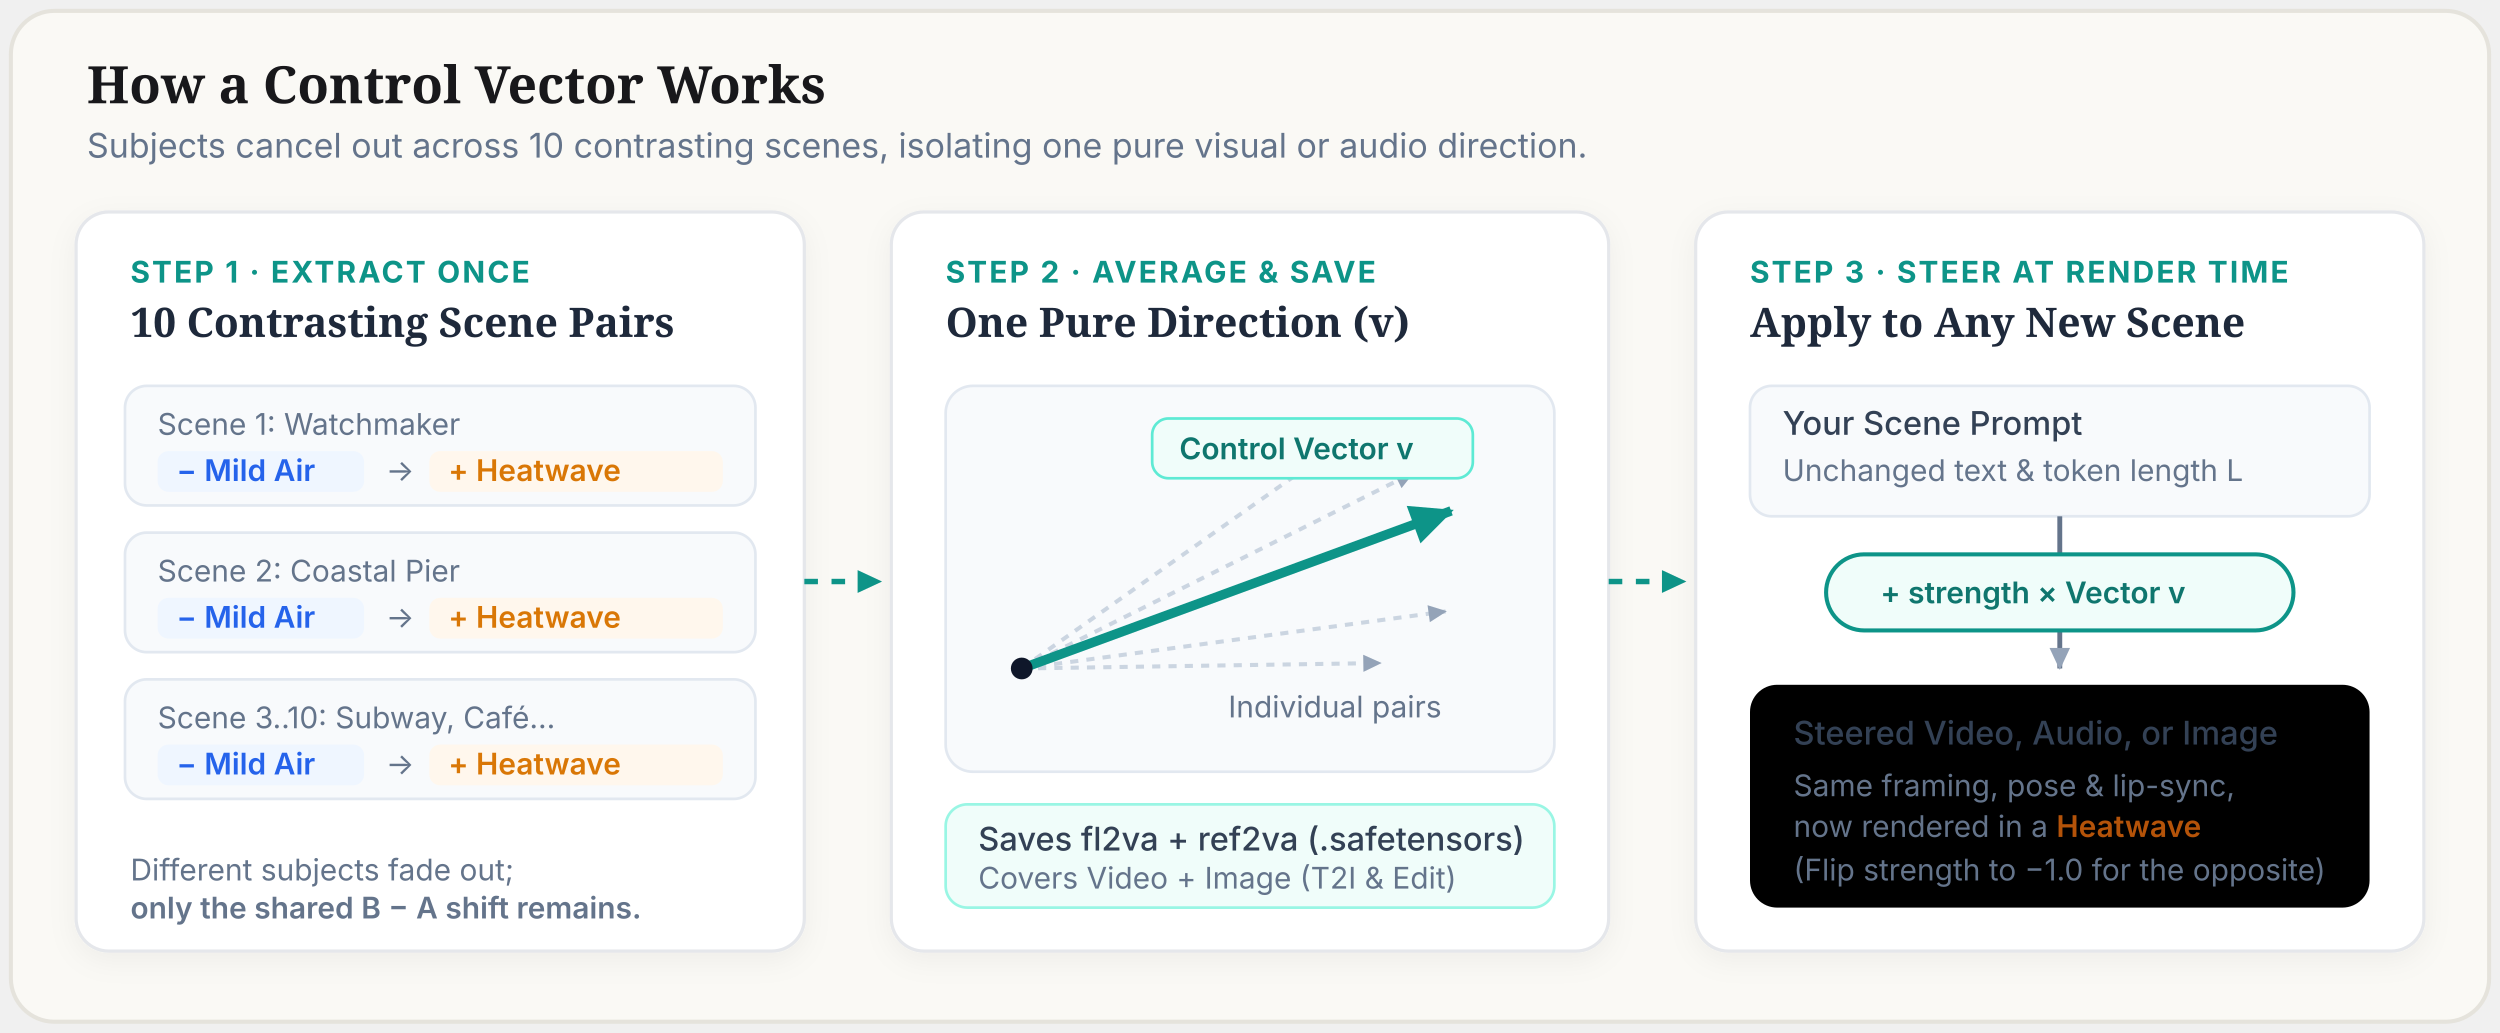
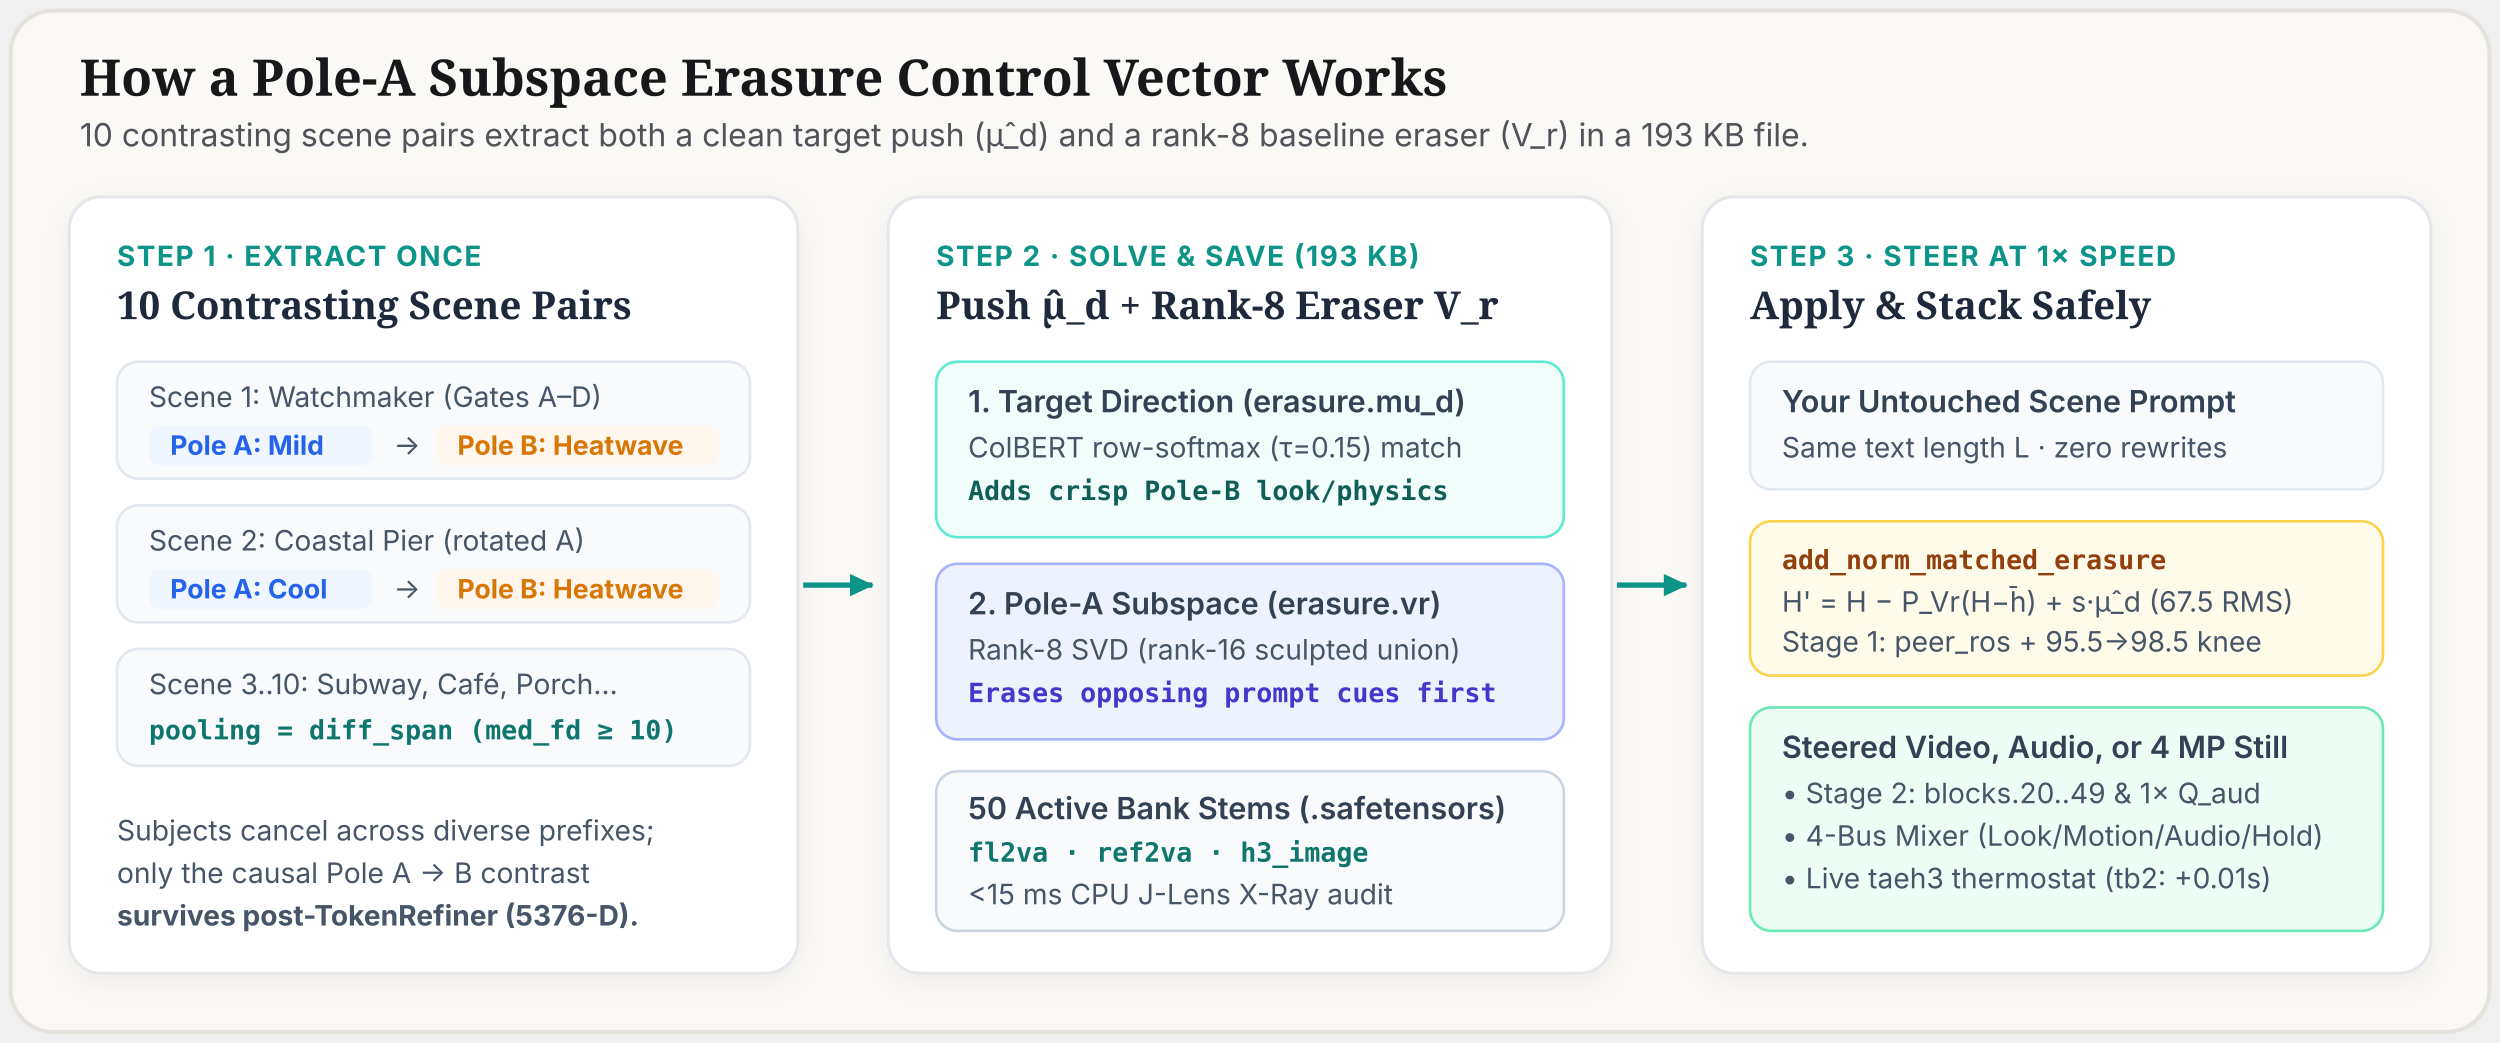
- <svg xmlns="http://www.w3.org/2000/svg" viewBox="0 0 920 380" width="100%" height="100%" role="img" aria-label="Visual explainer of how 10 prompt pairs extract a clean control vector and steer video generation">
+ <svg xmlns="http://www.w3.org/2000/svg" viewBox="0 0 940 392" width="100%" height="100%" role="img" aria-label="How 10 prompt pairs extract a Pole-A Subspace Erasure control vector across fl2va, ref2va, and h3_image">
  <defs>
    <filter id="cardShadow" x="-4%" y="-4%" width="108%" height="112%">
      <feDropShadow dx="0" dy="3" stdDeviation="5" flood-color="#0f172a" flood-opacity="0.05" />
    </filter>
    <marker id="arrowSlate" viewBox="0 0 10 10" refX="8" refY="5" markerWidth="6" markerHeight="6" orient="auto-start-reverse">
      <path d="M 1 1.5 L 8.5 5 L 1 8.5 z" fill="#94a3b8" />
    </marker>
    <marker id="arrowTeal" viewBox="0 0 10 10" refX="8" refY="5" markerWidth="6" markerHeight="6" orient="auto-start-reverse">
      <path d="M 1 1.5 L 8.5 5 L 1 8.5 z" fill="#0d9488" />
    </marker>
-     <marker id="arrowAmber" viewBox="0 0 10 10" refX="8" refY="5" markerWidth="6" markerHeight="6" orient="auto-start-reverse">
-       <path d="M 1 1.5 L 8.5 5 L 1 8.5 z" fill="#d97706" />
-     </marker>
  </defs>
  <style>
-     .canvas { fill: #faf9f5; stroke: #e5e3dc; stroke-width: 1.5; rx: 16px; }
-     .card { fill: #ffffff; stroke: #e5e7eb; stroke-width: 1.2; rx: 12px; filter: url(#cardShadow); }
-     .heading { font-family: Georgia, "Newsreader", "Charter", serif; font-size: 19px; font-weight: 600; fill: #18181b; }
-     .subhead { font-family: "Plus Jakarta Sans", -apple-system, BlinkMacSystemFont, "Segoe UI", sans-serif; font-size: 12.5px; fill: #64748b; }
-     .step-num { font-family: "Plus Jakarta Sans", -apple-system, BlinkMacSystemFont, "Segoe UI", sans-serif; font-size: 11px; font-weight: 700; fill: #0d9488; letter-spacing: 0.8px; }
-     .card-title { font-family: Georgia, "Newsreader", "Charter", serif; font-size: 15px; font-weight: 600; fill: #1e293b; }
-     .label { font-family: "Plus Jakarta Sans", -apple-system, BlinkMacSystemFont, "Segoe UI", sans-serif; font-size: 12px; font-weight: 500; fill: #334155; }
-     .caption { font-family: "Plus Jakarta Sans", -apple-system, BlinkMacSystemFont, "Segoe UI", sans-serif; font-size: 11px; fill: #64748b; }
-     .pill-txt { font-family: "Plus Jakarta Sans", -apple-system, BlinkMacSystemFont, "Segoe UI", sans-serif; font-size: 11px; font-weight: 600; }
- 
-     /* Subtle editorial animations */
-     .cancel-subj {
-       animation: subjFade 4.5s ease-in-out infinite;
-     }
-     .keep-axis {
-       animation: axisPulse 4.5s ease-in-out infinite;
-     }
-     .fan-line {
-       animation: fanConverge 4.5s ease-in-out infinite;
-     }
-     .flow-connector {
-       stroke-dasharray: 5 5;
-       animation: flowDots 1.8s linear infinite;
-     }
-     .steer-glow {
-       animation: warmShift 4.5s ease-in-out infinite;
-     }
- 
-     @keyframes subjFade {
-       0%, 20% { opacity: 0.9; }
-       50%, 80% { opacity: 0.25; }
-       100% { opacity: 0.9; }
-     }
-     @keyframes axisPulse {
-       0%, 20% { transform: scale(1); }
-       50%, 80% { transform: scale(1.03); }
-       100% { transform: scale(1); }
-     }
-     @keyframes fanConverge {
-       0%, 20% { opacity: 0.75; }
-       55%, 85% { opacity: 0.18; }
-       100% { opacity: 0.75; }
-     }
-     @keyframes flowDots {
-       from { stroke-dashoffset: 20; }
-       to { stroke-dashoffset: 0; }
-     }
-     @keyframes warmShift {
-       0%, 25% { fill: #f1f5f9; stroke: #cbd5e1; }
-       55%, 85% { fill: #fffbeb; stroke: #f59e0b; }
-       100% { fill: #f1f5f9; stroke: #cbd5e1; }
-     }
-     @media (prefers-reduced-motion: reduce) {
-       .cancel-subj, .keep-axis, .fan-line, .flow-connector, .steer-glow { animation: none; }
-     }
+     .canvas { fill: #faf9f5; stroke: #e5e3dc; stroke-width: 1.5; }
+     .card { fill: #ffffff; stroke: #e5e7eb; stroke-width: 1.2; filter: url(#cardShadow); }
+     .heading { font-family: Georgia, "Newsreader", "Charter", serif; font-size: 19px; font-weight: 700; fill: #18181b; }
+     .subhead { font-family: "Plus Jakarta Sans", -apple-system, BlinkMacSystemFont, "Segoe UI", sans-serif; font-size: 12px; fill: #52525b; }
+     .step-num { font-family: "Plus Jakarta Sans", -apple-system, BlinkMacSystemFont, "Segoe UI", sans-serif; font-size: 10.5px; font-weight: 700; fill: #0d9488; letter-spacing: 0.6px; }
+     .card-title { font-family: Georgia, "Newsreader", "Charter", serif; font-size: 14.5px; font-weight: 700; fill: #1e293b; }
+     .label { font-family: "Plus Jakarta Sans", -apple-system, BlinkMacSystemFont, "Segoe UI", sans-serif; font-size: 11.5px; font-weight: 600; fill: #334155; }
+     .caption { font-family: "Plus Jakarta Sans", -apple-system, BlinkMacSystemFont, "Segoe UI", sans-serif; font-size: 10.6px; fill: #475569; }
+     .pill-txt { font-family: "Plus Jakarta Sans", -apple-system, BlinkMacSystemFont, "Segoe UI", sans-serif; font-size: 10px; font-weight: 700; }
+     .mono { font-family: ui-monospace, "SFMono-Regular", Menlo, Consolas, monospace; font-size: 10px; font-weight: 600; }
  </style>
-   <rect x="4" y="4" width="912" height="372" class="canvas" />
-   <text x="32" y="38" class="heading">How a Control Vector Works</text>
-   <text x="32" y="58" class="subhead">Subjects cancel out across 10 contrasting scenes, isolating one pure visual or audio direction.</text>
-   <rect x="28" y="78" width="268" height="272" class="card" />
-   <text x="48" y="104" class="step-num">STEP 1 · EXTRACT ONCE</text>
-   <text x="48" y="124" class="card-title">10 Contrasting Scene Pairs</text>
-   <rect x="46" y="142" width="232" height="44" rx="8" fill="#f8fafc" stroke="#e2e8f0" />
-   <text x="58" y="160" class="caption cancel-subj">Scene 1: Watchmaker</text>
-   <rect x="58" y="166" width="76" height="15" rx="4" fill="#eff6ff" />
-   <text x="65" y="177" class="pill-txt" fill="#2563eb" font-size="9.5">− Mild Air</text>
-   <text x="142" y="177" class="caption">→</text>
-   <rect x="158" y="166" width="108" height="15" rx="4" fill="#fff7ed" />
-   <text x="165" y="177" class="pill-txt" fill="#d97706" font-size="9.5">+ Heatwave</text>
-   <rect x="46" y="196" width="232" height="44" rx="8" fill="#f8fafc" stroke="#e2e8f0" />
-   <text x="58" y="214" class="caption cancel-subj">Scene 2: Coastal Pier</text>
-   <rect x="58" y="220" width="76" height="15" rx="4" fill="#eff6ff" />
-   <text x="65" y="231" class="pill-txt" fill="#2563eb" font-size="9.5">− Mild Air</text>
-   <text x="142" y="231" class="caption">→</text>
-   <rect x="158" y="220" width="108" height="15" rx="4" fill="#fff7ed" />
-   <text x="165" y="231" class="pill-txt" fill="#d97706" font-size="9.5">+ Heatwave</text>
-   <rect x="46" y="250" width="232" height="44" rx="8" fill="#f8fafc" stroke="#e2e8f0" />
-   <text x="58" y="268" class="caption cancel-subj">Scene 3..10: Subway, Café...</text>
-   <rect x="58" y="274" width="76" height="15" rx="4" fill="#eff6ff" />
-   <text x="65" y="285" class="pill-txt" fill="#2563eb" font-size="9.5">− Mild Air</text>
-   <text x="142" y="285" class="caption">→</text>
-   <rect x="158" y="274" width="108" height="15" rx="4" fill="#fff7ed" />
-   <text x="165" y="285" class="pill-txt" fill="#d97706" font-size="9.5">+ Heatwave</text>
-   <text x="48" y="324" class="caption">Different subjects fade out;</text>
-   <text x="48" y="338" class="caption" fill="#0d9488" font-weight="600">only the shared B − A shift remains.</text>
-   <line x1="296" y1="214" x2="324" y2="214" stroke="#0d9488" stroke-width="2" class="flow-connector" marker-end="url(#arrowTeal)" />
-   <rect x="328" y="78" width="264" height="272" class="card" />
-   <text x="348" y="104" class="step-num">STEP 2 · AVERAGE &amp; SAVE</text>
-   <text x="348" y="124" class="card-title">One Pure Direction (v)</text>
-   <rect x="348" y="142" width="224" height="142" rx="10" fill="#f8fafc" stroke="#e2e8f0" />
-   <line x1="376" y1="246" x2="495" y2="162" stroke="#cbd5e1" stroke-width="1.5" stroke-dasharray="3 3" class="fan-line" marker-end="url(#arrowSlate)" />
-   <line x1="376" y1="246" x2="520" y2="174" stroke="#cbd5e1" stroke-width="1.5" stroke-dasharray="3 3" class="fan-line" marker-end="url(#arrowSlate)" />
-   <line x1="376" y1="246" x2="532" y2="225" stroke="#cbd5e1" stroke-width="1.5" stroke-dasharray="3 3" class="fan-line" marker-end="url(#arrowSlate)" />
-   <line x1="376" y1="246" x2="508" y2="244" stroke="#cbd5e1" stroke-width="1.5" stroke-dasharray="3 3" class="fan-line" marker-end="url(#arrowSlate)" />
-   <text x="452" y="264" class="caption" font-size="10">Individual pairs</text>
-   <line x1="376" y1="246" x2="534" y2="188" stroke="#0d9488" stroke-width="3.5" marker-end="url(#arrowTeal)" />
-   <circle cx="376" cy="246" r="4" fill="#0f172a" />
-   <rect x="424" y="154" width="118" height="22" rx="6" fill="#f0fdfa" stroke="#5eead4" />
-   <text x="434" y="169" class="pill-txt" fill="#0f766e">Control Vector v</text>
-   <rect x="348" y="296" width="224" height="38" rx="8" fill="#f0fdfa" stroke="#99f6e4" />
-   <text x="360" y="313" class="label" fill="#115e59" font-weight="600" font-size="11.5">Saves fl2va + ref2va (.safetensors)</text>
-   <text x="360" y="327" class="caption" fill="#0f766e" font-size="10.5">Covers Video + Image (T2I &amp; Edit)</text>
-   <line x1="592" y1="214" x2="620" y2="214" stroke="#0d9488" stroke-width="2" class="flow-connector" marker-end="url(#arrowTeal)" />
-   <rect x="624" y="78" width="268" height="272" class="card" />
-   <text x="644" y="104" class="step-num">STEP 3 · STEER AT RENDER TIME</text>
-   <text x="644" y="124" class="card-title">Apply to Any New Scene</text>
-   <rect x="644" y="142" width="228" height="48" rx="8" fill="#f8fafc" stroke="#e2e8f0" />
-   <text x="656" y="160" class="label" font-weight="600">Your Scene Prompt</text>
-   <text x="656" y="177" class="caption">Unchanged text &amp; token length L</text>
-   <line x1="758" y1="190" x2="758" y2="246" stroke="#64748b" stroke-width="1.8" marker-end="url(#arrowSlate)" />
-   <rect x="672" y="204" width="172" height="28" rx="14" fill="#f0fdfa" stroke="#0d9488" stroke-width="1.5" />
-   <text x="692" y="222" class="pill-txt" fill="#0f766e">+ strength × Vector v</text>
-   <rect x="644" y="252" width="228" height="82" rx="10" class="steer-glow" stroke-width="1.5" />
-   <text x="660" y="274" class="label" font-weight="600" fill="#1e293b">Steered Video, Audio, or Image</text>
-   <text x="660" y="293" class="caption">Same framing, pose &amp; lip-sync,</text>
-   <text x="660" y="308" class="caption">now rendered in a <tspan class="pill-txt" fill="#b45309">Heatwave</tspan>
-   </text>
-   <text x="660" y="324" class="caption" font-size="10.5">(Flip strength to −1.0 for the opposite)</text>
+   <rect x="4" y="4" width="932" height="384" rx="16" class="canvas" />
+   <text x="30" y="36" class="heading">How a Pole-A Subspace Erasure Control Vector Works</text>
+   <text x="30" y="55" class="subhead">10 contrasting scene pairs extract both a clean target push (μ̂_d) and a rank-8 baseline eraser (V_r) in a 193 KB file.</text>
+   <rect x="26" y="74" width="274" height="292" rx="12" class="card" />
+   <text x="44" y="100" class="step-num">STEP 1 · EXTRACT ONCE</text>
+   <text x="44" y="120" class="card-title">10 Contrasting Scene Pairs</text>
+   <rect x="44" y="136" width="238" height="44" rx="8" fill="#f8fafc" stroke="#e2e8f0" />
+   <text x="56" y="153" class="caption">Scene 1: Watchmaker (Gates A–D)</text>
+   <rect x="56" y="160" width="84" height="15" rx="4" fill="#eff6ff" />
+   <text x="64" y="171" class="pill-txt" fill="#2563eb">Pole A: Mild</text>
+   <text x="148" y="171" class="caption">→</text>
+   <rect x="164" y="160" width="106" height="15" rx="4" fill="#fff7ed" />
+   <text x="172" y="171" class="pill-txt" fill="#d97706">Pole B: Heatwave</text>
+   <rect x="44" y="190" width="238" height="44" rx="8" fill="#f8fafc" stroke="#e2e8f0" />
+   <text x="56" y="207" class="caption">Scene 2: Coastal Pier (rotated A)</text>
+   <rect x="56" y="214" width="84" height="15" rx="4" fill="#eff6ff" />
+   <text x="64" y="225" class="pill-txt" fill="#2563eb">Pole A: Cool</text>
+   <text x="148" y="225" class="caption">→</text>
+   <rect x="164" y="214" width="106" height="15" rx="4" fill="#fff7ed" />
+   <text x="172" y="225" class="pill-txt" fill="#d97706">Pole B: Heatwave</text>
+   <rect x="44" y="244" width="238" height="44" rx="8" fill="#f8fafc" stroke="#e2e8f0" />
+   <text x="56" y="261" class="caption">Scene 3..10: Subway, Café, Porch...</text>
+   <text x="56" y="278" class="mono" fill="#0f766e">pooling = diff_span (med_fd ≥ 10)</text>
+   <text x="44" y="316" class="caption">Subjects cancel across diverse prefixes;</text>
+   <text x="44" y="332" class="caption">only the causal Pole A → B contrast</text>
+   <text x="44" y="348" class="caption" fill="#0f766e" font-weight="700">survives post-TokenRefiner (5376-D).</text>
+   <line x1="302" y1="220" x2="328" y2="220" stroke="#0d9488" stroke-width="2" marker-end="url(#arrowTeal)" />
+   <rect x="334" y="74" width="272" height="292" rx="12" class="card" />
+   <text x="352" y="100" class="step-num">STEP 2 · SOLVE &amp; SAVE (193 KB)</text>
+   <text x="352" y="120" class="card-title">Push μ̂_d + Rank-8 Eraser V_r</text>
+   <rect x="352" y="136" width="236" height="66" rx="8" fill="#f0fdfa" stroke="#5eead4" />
+   <text x="364" y="155" class="label" fill="#0f766e">1. Target Direction (erasure.mu_d)</text>
+   <text x="364" y="172" class="caption">ColBERT row-softmax (τ=0.15) match</text>
+   <text x="364" y="188" class="mono" fill="#115e59">Adds crisp Pole-B look/physics</text>
+   <rect x="352" y="212" width="236" height="66" rx="8" fill="#eef2ff" stroke="#a5b4fc" />
+   <text x="364" y="231" class="label" fill="#3730a3">2. Pole-A Subspace (erasure.vr)</text>
+   <text x="364" y="248" class="caption">Rank-8 SVD (rank-16 sculpted union)</text>
+   <text x="364" y="264" class="mono" fill="#4338ca">Erases opposing prompt cues first</text>
+   <rect x="352" y="290" width="236" height="60" rx="8" fill="#f8fafc" stroke="#cbd5e1" />
+   <text x="364" y="308" class="label" fill="#1e293b">50 Active Bank Stems (.safetensors)</text>
+   <text x="364" y="324" class="mono" fill="#0f766e">fl2va · ref2va · h3_image</text>
+   <text x="364" y="340" class="caption">&lt;15 ms CPU J-Lens X-Ray audit</text>
+   <line x1="608" y1="220" x2="634" y2="220" stroke="#0d9488" stroke-width="2" marker-end="url(#arrowTeal)" />
+   <rect x="640" y="74" width="274" height="292" rx="12" class="card" />
+   <text x="658" y="100" class="step-num">STEP 3 · STEER AT 1× SPEED</text>
+   <text x="658" y="120" class="card-title">Apply &amp; Stack Safely</text>
+   <rect x="658" y="136" width="238" height="48" rx="8" fill="#f8fafc" stroke="#e2e8f0" />
+   <text x="670" y="155" class="label">Your Untouched Scene Prompt</text>
+   <text x="670" y="172" class="caption">Same text length L · zero rewrites</text>
+   <rect x="658" y="196" width="238" height="58" rx="8" fill="#fffbeb" stroke="#fcd34d" />
+   <text x="670" y="214" class="mono" fill="#92400e">add_norm_matched_erasure</text>
+   <text x="670" y="230" class="caption">H' = H − P_Vr(H−h̄) + s·μ̂_d (67.5 RMS)</text>
+   <text x="670" y="245" class="caption">Stage 1: peer_ros + 95.5→98.5 knee</text>
+   <rect x="658" y="266" width="238" height="84" rx="8" fill="#ecfdf5" stroke="#6ee7b7" />
+   <text x="670" y="285" class="label" fill="#065f46">Steered Video, Audio, or 4 MP Still</text>
+   <text x="670" y="302" class="caption">• Stage 2: blocks.20..49 &amp; 1× Q_aud</text>
+   <text x="670" y="318" class="caption">• 4-Bus Mixer (Look/Motion/Audio/Hold)</text>
+   <text x="670" y="334" class="caption">• Live taeh3 thermostat (tb2: +0.01s)</text>
</svg>
